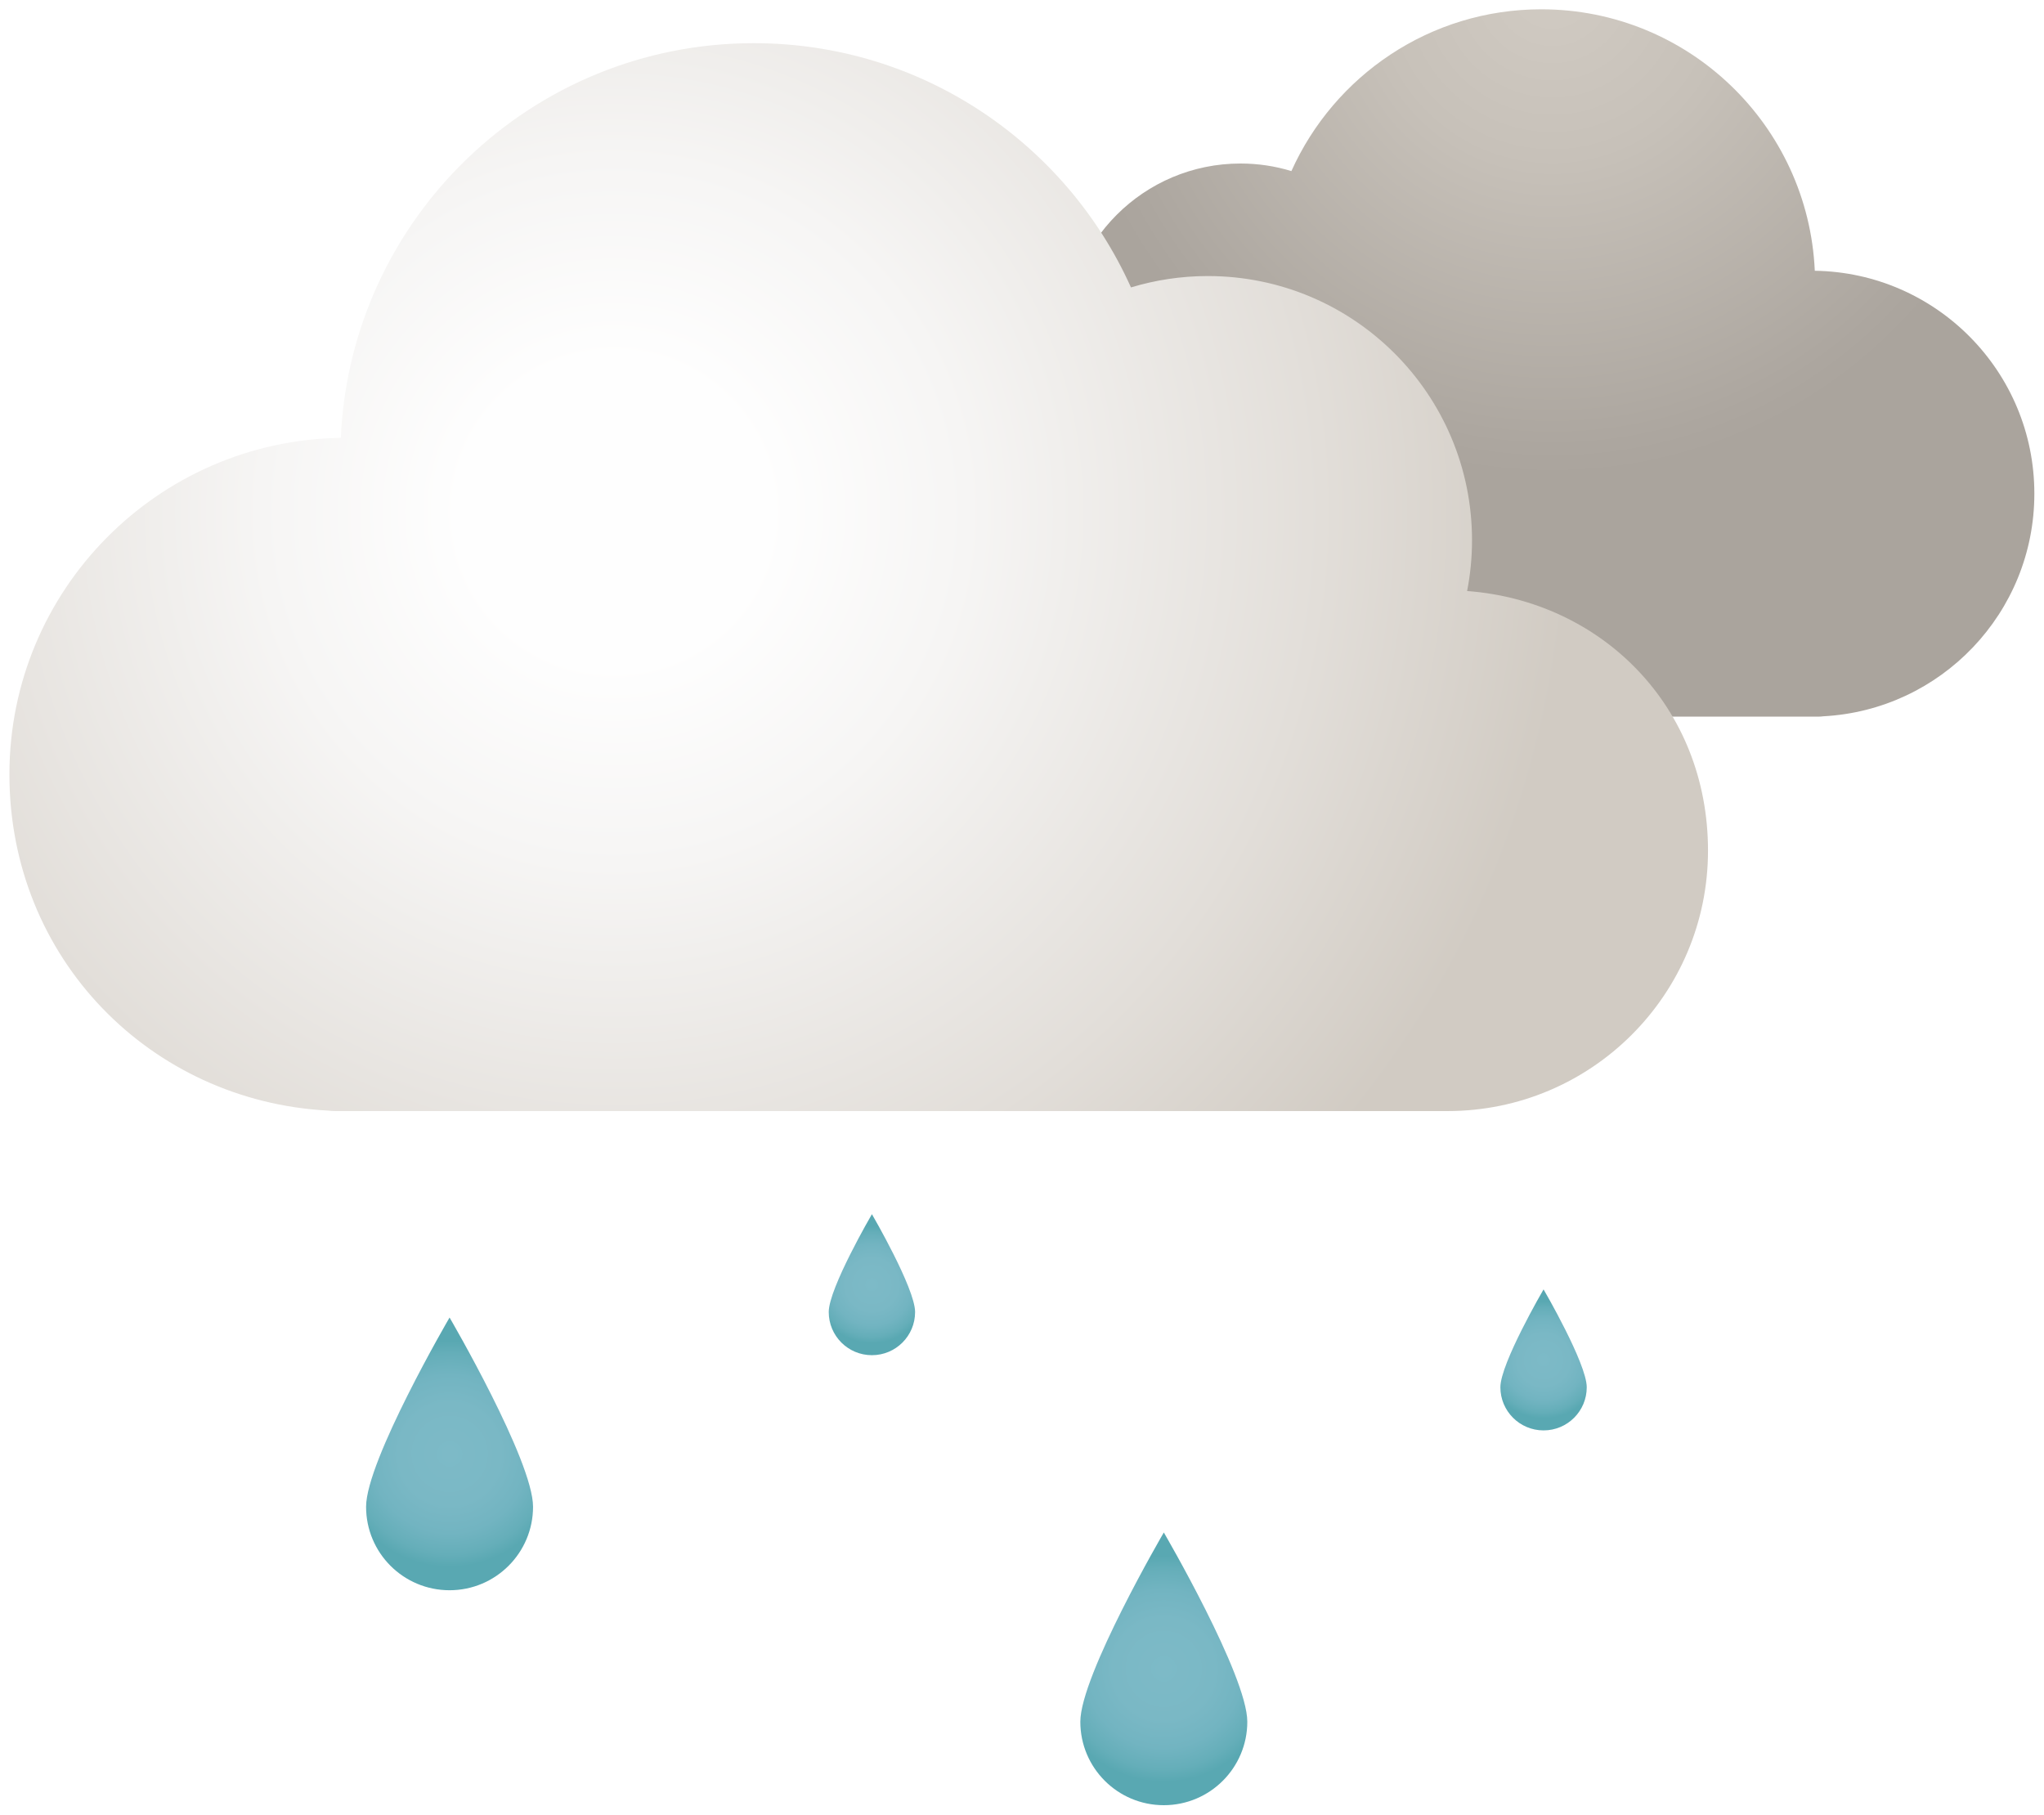
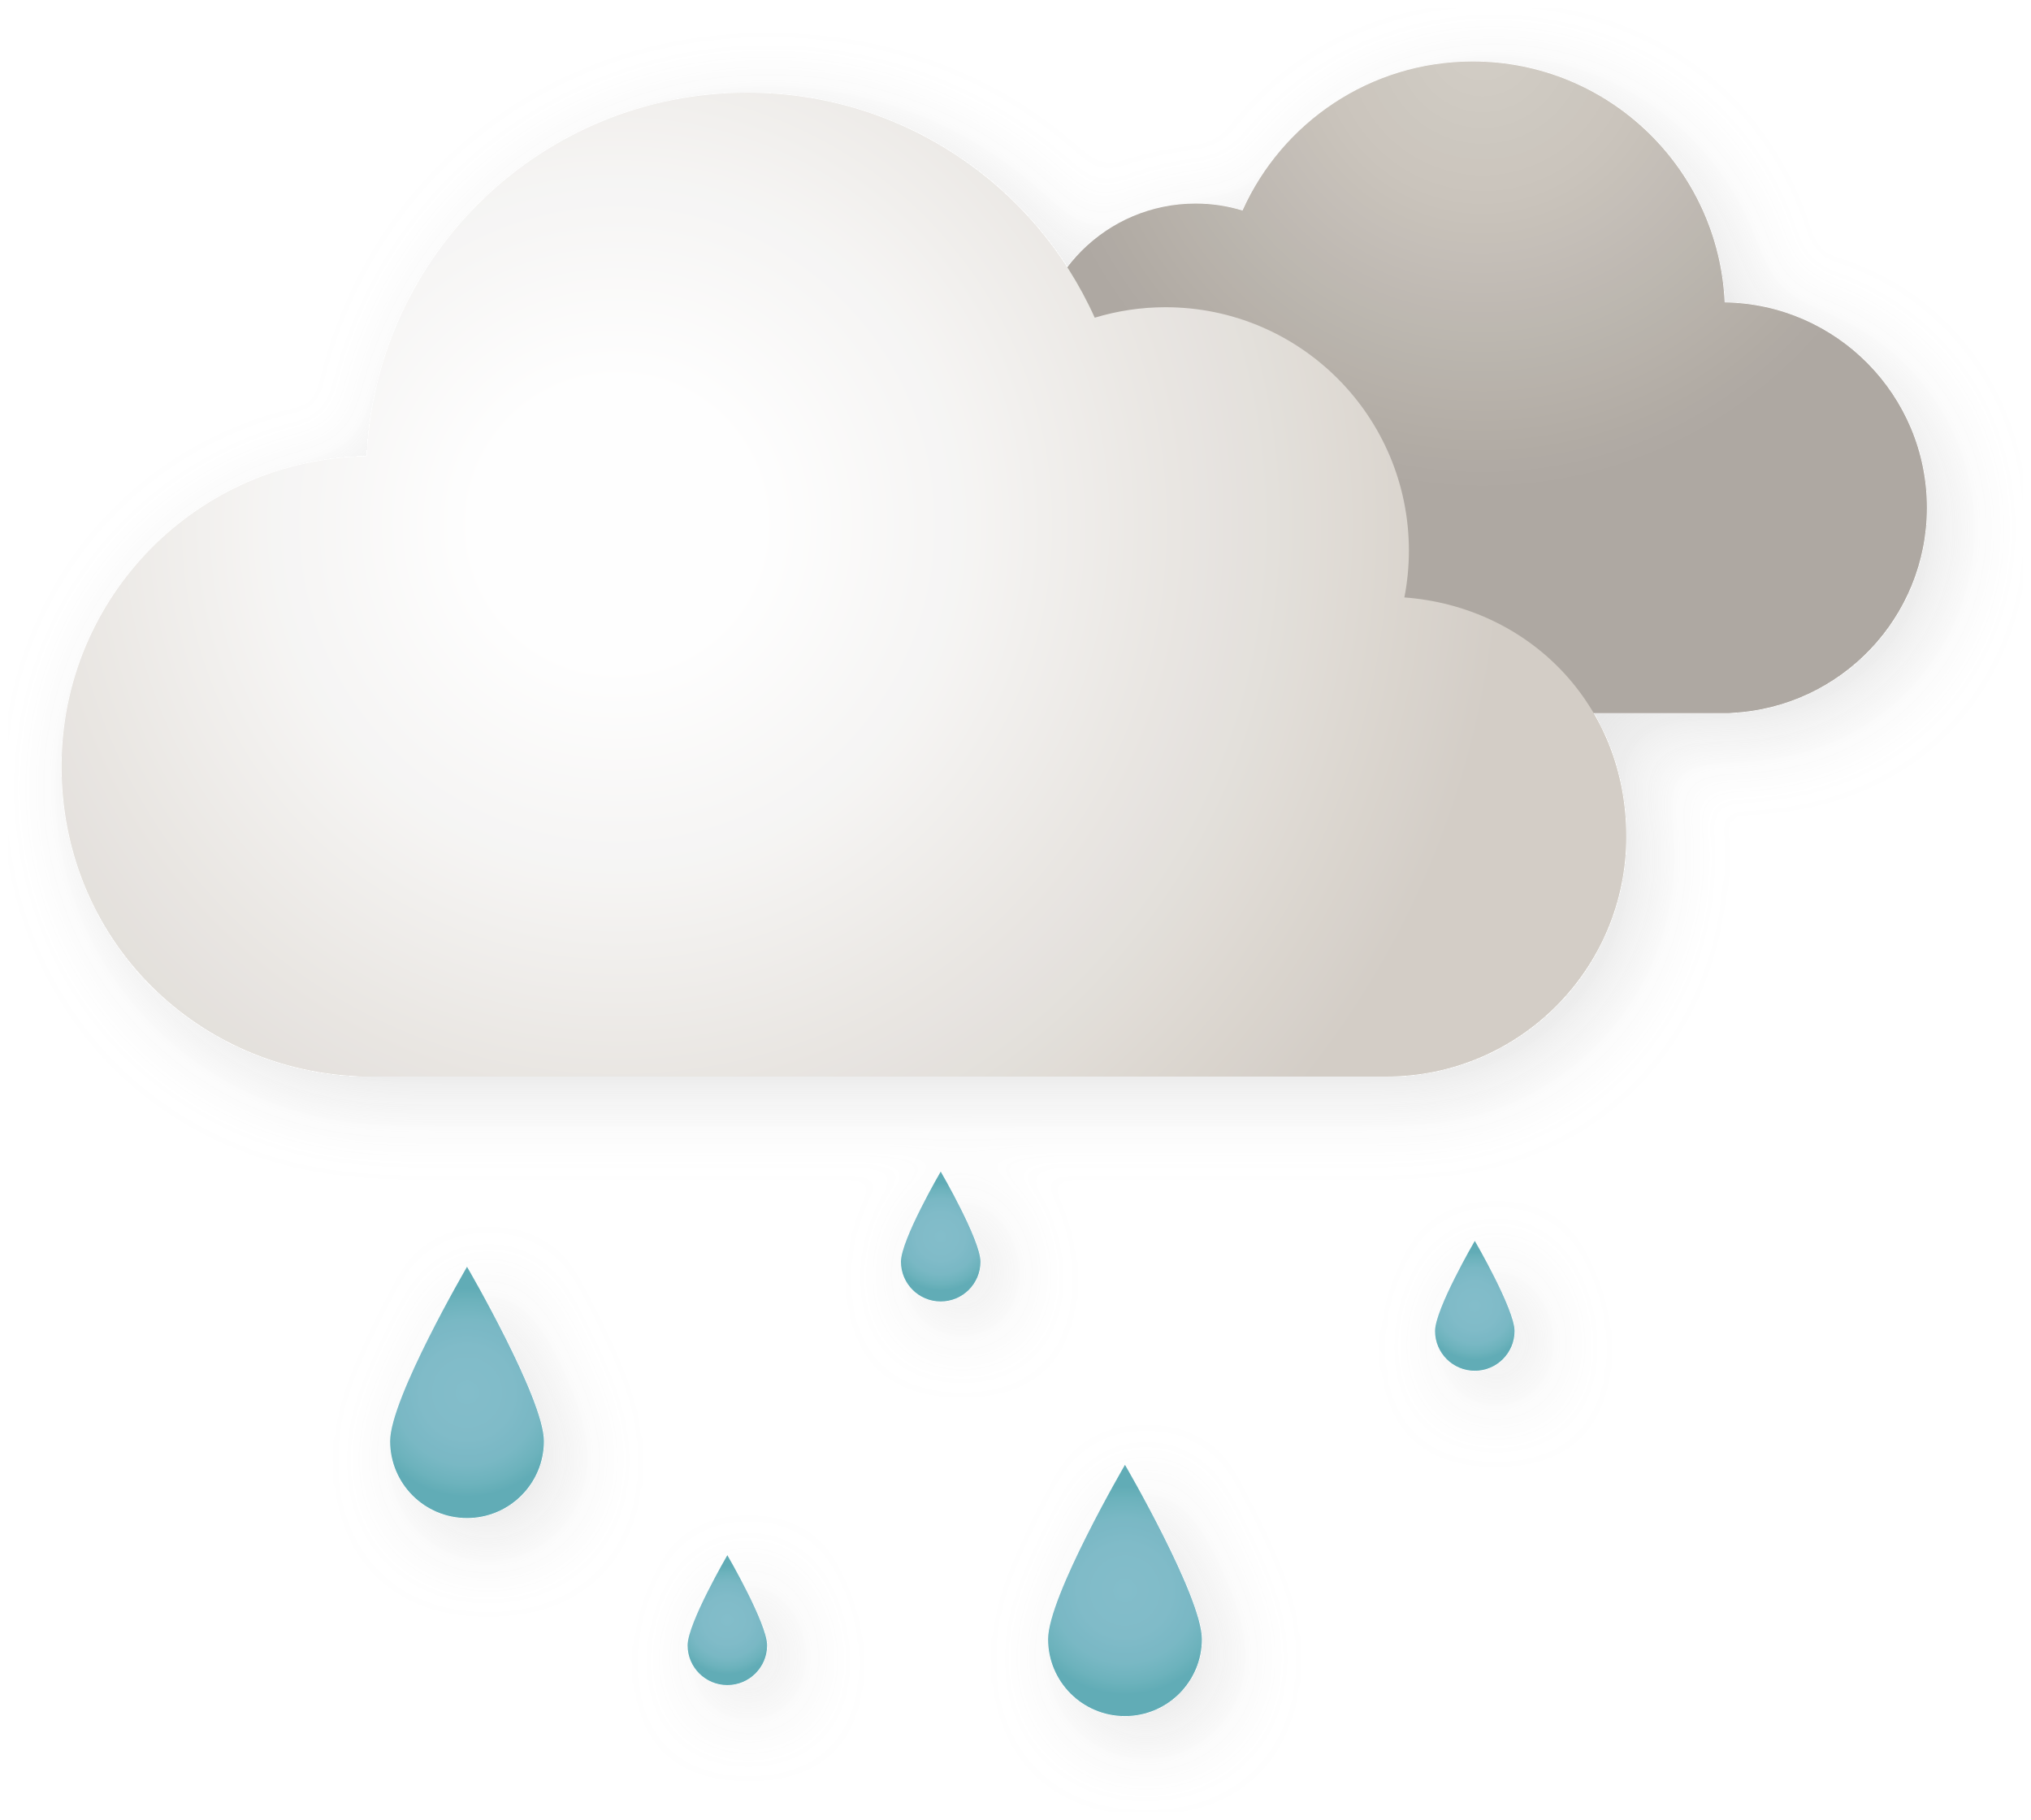
- <svg xmlns="http://www.w3.org/2000/svg" width="178" height="158" viewBox="0 0 178 158" fill="none">
-   <path d="M93.07 32.41C92.89 31.46 92.79 30.48 92.79 29.48C92.79 21.06 99.61 14.24 108.03 14.24C109.57 14.24 111.06 14.47 112.46 14.9C116.19 6.6 124.52 0.81 134.22 0.81C147.03 0.81 157.47 10.91 158.04 23.58C168.63 23.74 177.16 32.37 177.16 42.99C177.16 53.37 169.02 61.84 158.78 62.38C158.64 62.4 158.49 62.41 158.35 62.41H94.32C94.32 62.41 94.3 62.41 94.28 62.41C94.25 62.41 94.23 62.41 94.2 62.41C85.9 62.41 79.18 55.68 79.18 47.39C79.18 39.47 85.31 32.99 93.08 32.41H93.07Z" fill="url(#paint0_radial_1_23)" />
-   <path d="M127.76 51.48C128.04 50.05 128.19 48.57 128.19 47.05C128.19 34.34 117.89 24.04 105.18 24.04C102.85 24.04 100.61 24.39 98.49 25.03C92.86 12.5 80.28 3.76 65.64 3.76C46.3 3.76 30.53 19.01 29.68 38.13C13.7 38.38 0.82 51.4 0.82 67.44C0.82 83.48 13.11 95.9 28.57 96.72C28.78 96.75 29 96.76 29.22 96.76H125.89C125.89 96.76 125.93 96.76 125.95 96.76C125.99 96.76 126.03 96.76 126.06 96.76C138.58 96.76 148.74 86.61 148.74 74.08C148.74 61.55 139.49 52.34 127.75 51.47L127.76 51.48Z" fill="url(#paint1_radial_1_23)" />
-   <path d="M46.42 131.22C46.42 135.23 43.17 138.49 39.15 138.49C35.13 138.49 31.88 135.24 31.88 131.22C31.88 127.2 39.15 114.74 39.15 114.74C39.15 114.74 46.42 127.2 46.42 131.22Z" fill="url(#paint2_radial_1_23)" />
-   <path d="M108.62 149.94C108.62 153.95 105.37 157.21 101.35 157.21C97.33 157.21 94.08 153.96 94.08 149.94C94.08 145.92 101.35 133.46 101.35 133.46C101.35 133.46 108.62 145.92 108.62 149.94Z" fill="url(#paint3_radial_1_23)" />
-   <path d="M79.69 114.26C79.69 116.34 78.01 118.02 75.93 118.02C73.85 118.02 72.17 116.34 72.17 114.26C72.17 112.18 75.93 105.74 75.93 105.74C75.93 105.74 79.69 112.19 79.69 114.26Z" fill="url(#paint4_radial_1_23)" />
-   <path d="M138.18 120.81C138.18 122.89 136.5 124.57 134.42 124.57C132.34 124.57 130.66 122.89 130.66 120.81C130.66 118.73 134.42 112.29 134.42 112.29C134.42 112.29 138.18 118.74 138.18 120.81Z" fill="url(#paint5_radial_1_23)" />
+ <svg xmlns="http://www.w3.org/2000/svg" width="192" height="172" viewBox="0 0 192 172" fill="none">
+   <g opacity="0.95" filter="url(#filter0_d_1_23)">
+     <path d="M98.07 37.41C97.89 36.46 97.79 35.48 97.79 34.48C97.79 26.06 104.61 19.24 113.03 19.24C114.57 19.24 116.06 19.47 117.46 19.9C121.19 11.6 129.52 5.81 139.22 5.81C152.03 5.81 162.47 15.91 163.04 28.58C173.63 28.74 182.16 37.37 182.16 47.99C182.16 58.37 174.02 66.84 163.78 67.38C163.64 67.4 163.49 67.41 163.35 67.41H99.32C99.32 67.41 99.3 67.41 99.28 67.41C99.25 67.41 99.23 67.41 99.2 67.41C90.9 67.41 84.18 60.68 84.18 52.39C84.18 44.47 90.31 37.99 98.08 37.41H98.07Z" fill="url(#paint0_radial_1_23)" />
+     <path d="M132.76 56.48C133.04 55.05 133.19 53.57 133.19 52.05C133.19 39.34 122.89 29.04 110.18 29.04C107.85 29.04 105.61 29.39 103.49 30.03C97.86 17.5 85.28 8.76 70.64 8.76C51.3 8.76 35.53 24.01 34.68 43.13C18.7 43.38 5.82 56.4 5.82 72.44C5.82 88.48 18.11 100.9 33.57 101.72C33.78 101.75 34 101.76 34.22 101.76H130.89C130.89 101.76 130.93 101.76 130.95 101.76C130.99 101.76 131.03 101.76 131.06 101.76C143.58 101.76 153.74 91.61 153.74 79.08C153.74 66.55 144.49 57.34 132.75 56.47L132.76 56.48Z" fill="url(#paint1_radial_1_23)" />
+     <path d="M51.42 136.22C51.42 140.23 48.17 143.49 44.15 143.49C40.13 143.49 36.88 140.24 36.88 136.22C36.88 132.2 44.15 119.74 44.15 119.74C44.15 119.74 51.42 132.2 51.42 136.22Z" fill="url(#paint2_radial_1_23)" />
+     <path d="M113.62 154.94C113.62 158.95 110.37 162.21 106.35 162.21C102.33 162.21 99.08 158.96 99.08 154.94C99.08 150.92 106.35 138.46 106.35 138.46C106.35 138.46 113.62 150.92 113.62 154.94Z" fill="url(#paint3_radial_1_23)" />
+     <path d="M92.69 119.26C92.69 121.34 91.01 123.02 88.93 123.02C86.85 123.02 85.17 121.34 85.17 119.26C85.17 117.18 88.93 110.74 88.93 110.74C88.93 110.74 92.69 117.19 92.69 119.26Z" fill="url(#paint4_radial_1_23)" />
+     <path d="M143.18 125.81C143.18 127.89 141.5 129.57 139.42 129.57C137.34 129.57 135.66 127.89 135.66 125.81C135.66 123.73 139.42 117.29 139.42 117.29C139.42 117.29 143.18 123.74 143.18 125.81Z" fill="url(#paint5_radial_1_23)" />
+     <path d="M72.52 155.52C72.52 157.6 70.84 159.28 68.76 159.28C66.68 159.28 65 157.6 65 155.52C65 153.44 68.76 147 68.76 147C68.76 147 72.52 153.45 72.52 155.52Z" fill="url(#paint6_radial_1_23)" />
+   </g>
  <defs>
-     <radialGradient id="paint0_radial_1_23" cx="0" cy="0" r="1" gradientUnits="userSpaceOnUse" gradientTransform="translate(135.16 -1.12) rotate(180) scale(42.65 42.65)">
+     <filter id="filter0_d_1_23" x="0.82" y="0.81" width="190.34" height="170.4" filterUnits="userSpaceOnUse" color-interpolation-filters="sRGB">
+       <feFlood flood-opacity="0" result="BackgroundImageFix" />
+       <feColorMatrix in="SourceAlpha" type="matrix" values="0 0 0 0 0 0 0 0 0 0 0 0 0 0 0 0 0 0 127 0" result="hardAlpha" />
+       <feOffset dx="2" dy="2" />
+       <feGaussianBlur stdDeviation="3.5" />
+       <feComposite in2="hardAlpha" operator="out" />
+       <feColorMatrix type="matrix" values="0 0 0 0 0.652 0 0 0 0 0.652 0 0 0 0 0.652 0 0 0 0.29 0" />
+       <feBlend mode="normal" in2="BackgroundImageFix" result="effect1_dropShadow_1_23" />
+       <feBlend mode="normal" in="SourceGraphic" in2="effect1_dropShadow_1_23" result="shape" />
+     </filter>
+     <radialGradient id="paint0_radial_1_23" cx="0" cy="0" r="1" gradientUnits="userSpaceOnUse" gradientTransform="translate(140.16 3.88) rotate(180) scale(42.65 42.65)">
      <stop stop-color="#D1CBC3" />
      <stop offset="0.35" stop-color="#C7C1B9" />
      <stop offset="0.94" stop-color="#ACA69F" />
      <stop offset="1" stop-color="#AAA49D" />
    </radialGradient>
-     <radialGradient id="paint1_radial_1_23" cx="0" cy="0" r="1" gradientUnits="userSpaceOnUse" gradientTransform="translate(53.28 44.54) scale(84.07 84.07)">
+     <radialGradient id="paint1_radial_1_23" cx="0" cy="0" r="1" gradientUnits="userSpaceOnUse" gradientTransform="translate(58.28 49.54) scale(84.07 84.07)">
      <stop offset="0.16" stop-color="#FEFEFE" />
      <stop offset="0.37" stop-color="#F6F5F4" />
      <stop offset="0.74" stop-color="#E2DED9" />
      <stop offset="1" stop-color="#D1CBC3" />
    </radialGradient>
-     <radialGradient id="paint2_radial_1_23" cx="0" cy="0" r="1" gradientUnits="userSpaceOnUse" gradientTransform="translate(39.16 126.62) scale(9.83998 9.84)">
+     <radialGradient id="paint2_radial_1_23" cx="0" cy="0" r="1" gradientUnits="userSpaceOnUse" gradientTransform="translate(44.16 131.62) scale(9.83998 9.84)">
      <stop stop-color="#7DBAC7" />
      <stop offset="0.45" stop-color="#7AB8C5" />
      <stop offset="0.7" stop-color="#72B4C1" />
      <stop offset="0.89" stop-color="#65AEB9" />
      <stop offset="1" stop-color="#59A8B2" />
    </radialGradient>
-     <radialGradient id="paint3_radial_1_23" cx="0" cy="0" r="1" gradientUnits="userSpaceOnUse" gradientTransform="translate(101.35 145.34) scale(9.83998 9.84)">
+     <radialGradient id="paint3_radial_1_23" cx="0" cy="0" r="1" gradientUnits="userSpaceOnUse" gradientTransform="translate(106.35 150.34) scale(9.83998 9.84)">
      <stop stop-color="#7DBAC7" />
      <stop offset="0.45" stop-color="#7AB8C5" />
      <stop offset="0.7" stop-color="#72B4C1" />
      <stop offset="0.89" stop-color="#65AEB9" />
      <stop offset="1" stop-color="#59A8B2" />
    </radialGradient>
-     <radialGradient id="paint4_radial_1_23" cx="0" cy="0" r="1" gradientUnits="userSpaceOnUse" gradientTransform="translate(75.93 111.88) scale(5.09001 5.09001)">
+     <radialGradient id="paint4_radial_1_23" cx="0" cy="0" r="1" gradientUnits="userSpaceOnUse" gradientTransform="translate(88.93 116.88) scale(5.09001 5.09001)">
      <stop stop-color="#7DBAC7" />
      <stop offset="0.45" stop-color="#7AB8C5" />
      <stop offset="0.7" stop-color="#72B4C1" />
      <stop offset="0.89" stop-color="#65AEB9" />
      <stop offset="1" stop-color="#59A8B2" />
    </radialGradient>
-     <radialGradient id="paint5_radial_1_23" cx="0" cy="0" r="1" gradientUnits="userSpaceOnUse" gradientTransform="translate(134.42 118.43) scale(5.09001 5.09001)">
+     <radialGradient id="paint5_radial_1_23" cx="0" cy="0" r="1" gradientUnits="userSpaceOnUse" gradientTransform="translate(139.42 123.43) scale(5.09001 5.09001)">
+       <stop stop-color="#7DBAC7" />
+       <stop offset="0.45" stop-color="#7AB8C5" />
+       <stop offset="0.7" stop-color="#72B4C1" />
+       <stop offset="0.89" stop-color="#65AEB9" />
+       <stop offset="1" stop-color="#59A8B2" />
+     </radialGradient>
+     <radialGradient id="paint6_radial_1_23" cx="0" cy="0" r="1" gradientUnits="userSpaceOnUse" gradientTransform="translate(68.76 153.14) scale(5.09001 5.09001)">
      <stop stop-color="#7DBAC7" />
      <stop offset="0.45" stop-color="#7AB8C5" />
      <stop offset="0.7" stop-color="#72B4C1" />
      <stop offset="0.89" stop-color="#65AEB9" />
      <stop offset="1" stop-color="#59A8B2" />
    </radialGradient>
  </defs>
</svg>
